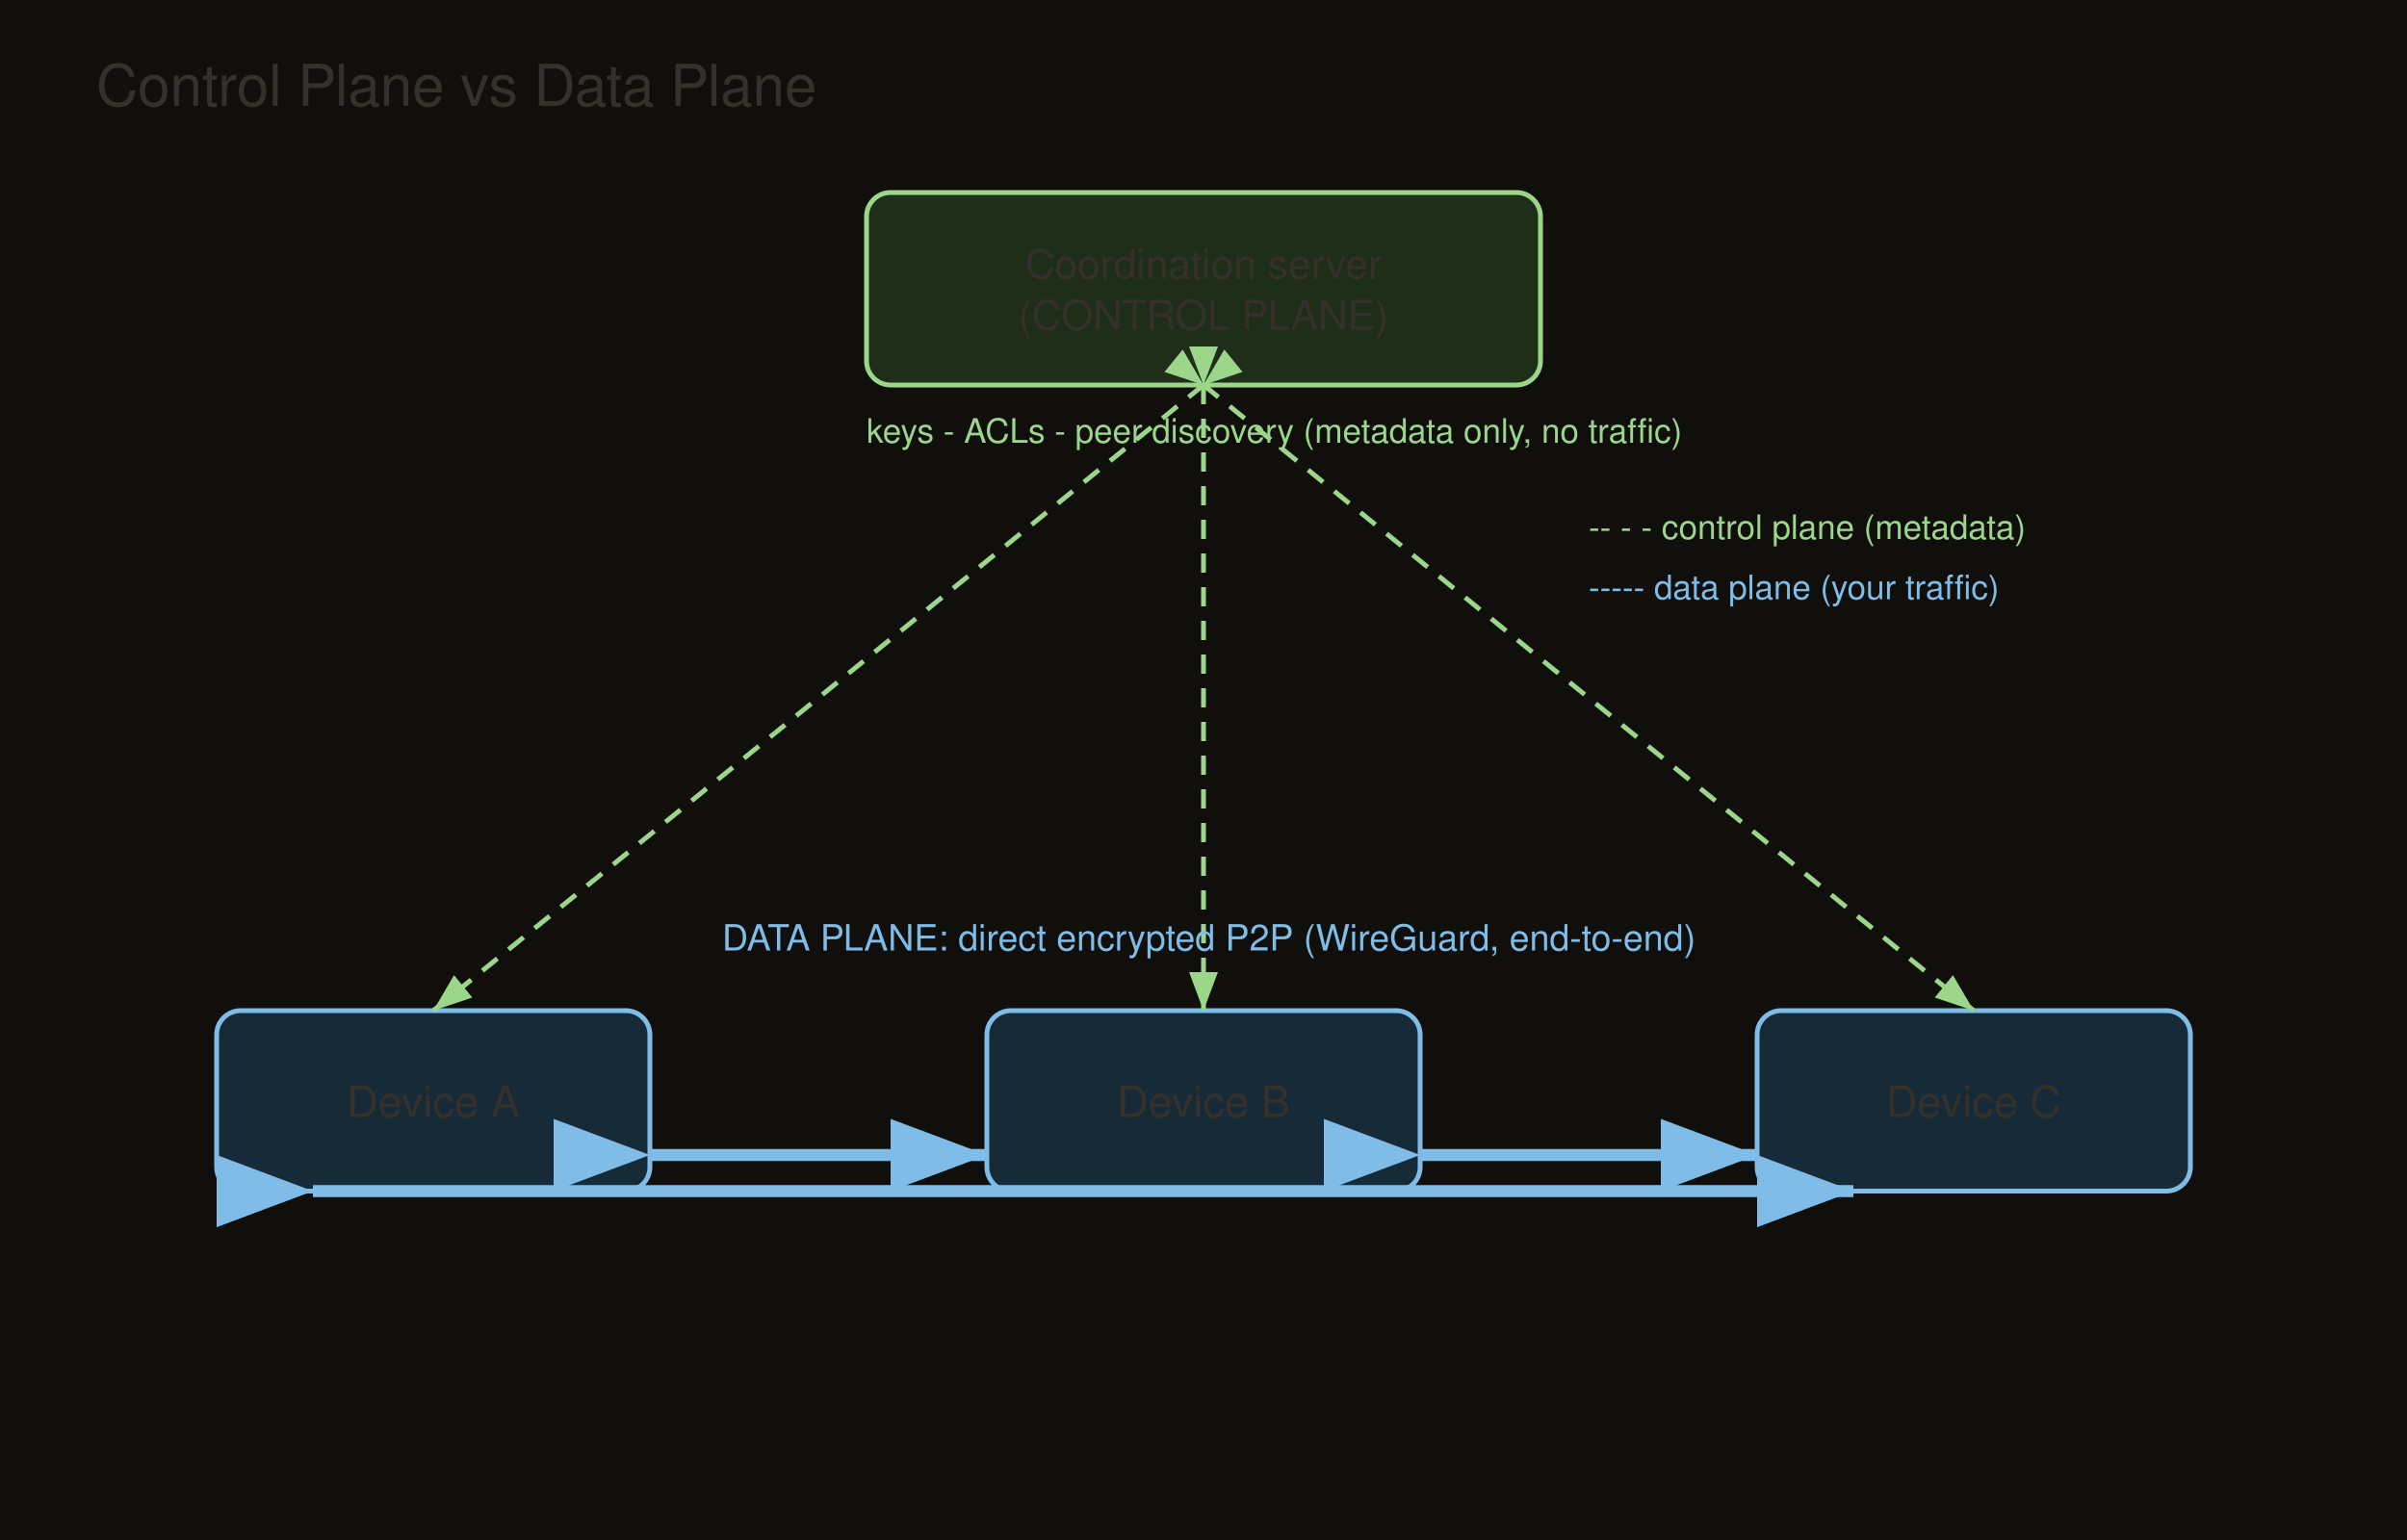
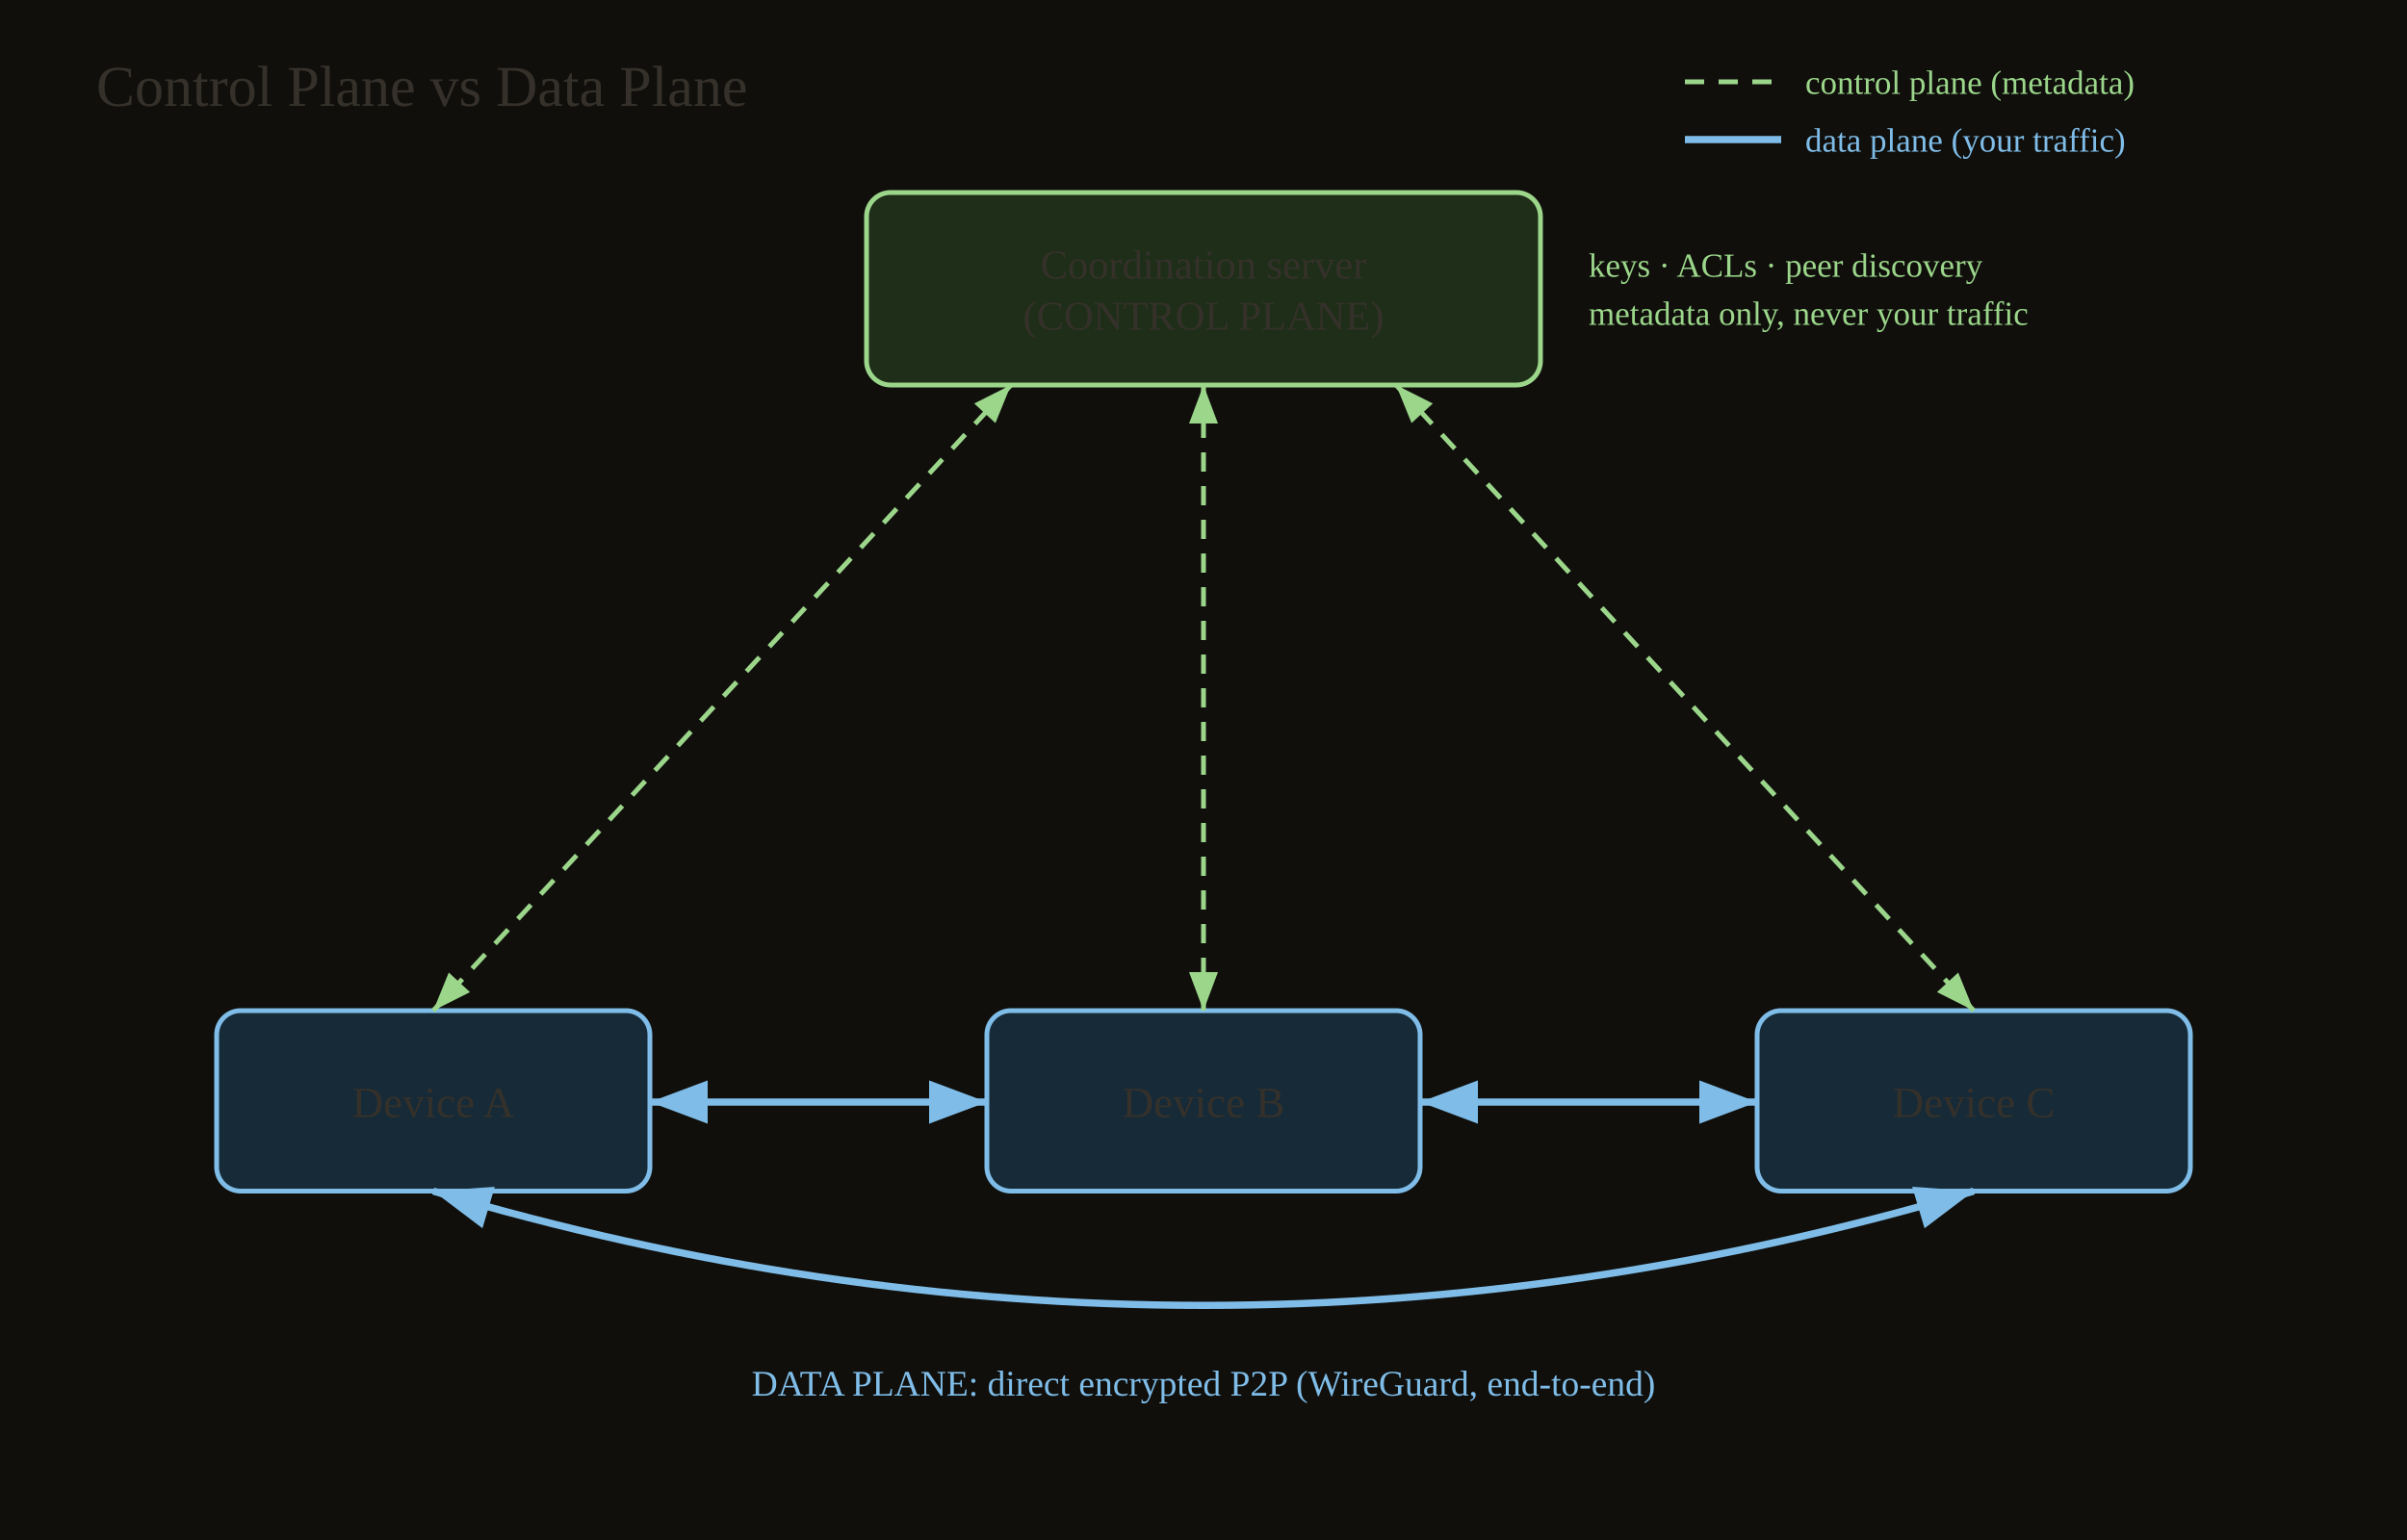
- <svg xmlns="http://www.w3.org/2000/svg" width="1000" height="640" viewBox="0 0 1000 640" font-family="Segoe UI, Helvetica, Arial, sans-serif">
+ <svg xmlns="http://www.w3.org/2000/svg" width="1000" height="640" viewBox="0 0 1000 640" font-family="var(--font-sans, system-ui, -apple-system, sans-serif)">
  <rect width="1000" height="640" fill="var(--c-sunken, #100f0c)" />
  <defs>
-     <marker id="ah_2f9e44" markerWidth="10" markerHeight="10" refX="8" refY="3" orient="auto" markerUnits="strokeWidth">
+     <marker id="ah_2f9e44" markerWidth="10" markerHeight="10" refX="8" refY="3" orient="auto-start-reverse" markerUnits="strokeWidth">
      <path d="M0,0 L8,3 L0,6 Z" fill="var(--c-hue-green, #9bd68a)" />
    </marker>
-     <marker id="ah_1971c2" markerWidth="10" markerHeight="10" refX="8" refY="3" orient="auto" markerUnits="strokeWidth">
+     <marker id="ah_1971c2" markerWidth="10" markerHeight="10" refX="8" refY="3" orient="auto-start-reverse" markerUnits="strokeWidth">
      <path d="M0,0 L8,3 L0,6 Z" fill="var(--c-hue-blue, #7fbde8)" />
    </marker>
  </defs>
  <rect x="360" y="80" width="280" height="80" rx="10" fill="var(--c-tint-green, #1e2e18)" fill-opacity="1.0" stroke="var(--c-hue-green, #9bd68a)" stroke-width="2" />
  <rect x="90" y="420" width="180" height="75" rx="10" fill="var(--c-tint-blue, #162a38)" fill-opacity="1.0" stroke="var(--c-hue-blue, #7fbde8)" stroke-width="2" />
  <rect x="410" y="420" width="180" height="75" rx="10" fill="var(--c-tint-blue, #162a38)" fill-opacity="1.0" stroke="var(--c-hue-blue, #7fbde8)" stroke-width="2" />
  <rect x="730" y="420" width="180" height="75" rx="10" fill="var(--c-tint-blue, #162a38)" fill-opacity="1.0" stroke="var(--c-hue-blue, #7fbde8)" stroke-width="2" />
-   <line x1="500" y1="160" x2="180" y2="420" stroke="var(--c-hue-green, #9bd68a)" stroke-width="2" stroke-dasharray="8 6" marker-start="url(#ah_2f9e44)" marker-end="url(#ah_2f9e44)" />
+   <line x1="420" y1="160" x2="180" y2="420" stroke="var(--c-hue-green, #9bd68a)" stroke-width="2" stroke-dasharray="8 6" marker-start="url(#ah_2f9e44)" marker-end="url(#ah_2f9e44)" />
  <line x1="500" y1="160" x2="500" y2="420" stroke="var(--c-hue-green, #9bd68a)" stroke-width="2" stroke-dasharray="8 6" marker-start="url(#ah_2f9e44)" marker-end="url(#ah_2f9e44)" />
-   <line x1="500" y1="160" x2="820" y2="420" stroke="var(--c-hue-green, #9bd68a)" stroke-width="2" stroke-dasharray="8 6" marker-start="url(#ah_2f9e44)" marker-end="url(#ah_2f9e44)" />
-   <line x1="270" y1="480" x2="410" y2="480" stroke="var(--c-hue-blue, #7fbde8)" stroke-width="5" marker-start="url(#ah_1971c2)" marker-end="url(#ah_1971c2)" />
-   <line x1="590" y1="480" x2="730" y2="480" stroke="var(--c-hue-blue, #7fbde8)" stroke-width="5" marker-start="url(#ah_1971c2)" marker-end="url(#ah_1971c2)" />
-   <line x1="130" y1="495" x2="770" y2="495" stroke="var(--c-hue-blue, #7fbde8)" stroke-width="5" marker-start="url(#ah_1971c2)" marker-end="url(#ah_1971c2)" />
-   <text x="40" y="44.0" font-size="24" fill="var(--c-text, #35312a)" text-anchor="start">Control Plane  vs  Data Plane</text>
+   <line x1="580" y1="160" x2="820" y2="420" stroke="var(--c-hue-green, #9bd68a)" stroke-width="2" stroke-dasharray="8 6" marker-start="url(#ah_2f9e44)" marker-end="url(#ah_2f9e44)" />
+   <line x1="270" y1="458" x2="410" y2="458" stroke="var(--c-hue-blue, #7fbde8)" stroke-width="3" marker-start="url(#ah_1971c2)" marker-end="url(#ah_1971c2)" />
+   <line x1="590" y1="458" x2="730" y2="458" stroke="var(--c-hue-blue, #7fbde8)" stroke-width="3" marker-start="url(#ah_1971c2)" marker-end="url(#ah_1971c2)" />
+   <path d="M180 495 Q500 590 820 495" fill="none" stroke="var(--c-hue-blue, #7fbde8)" stroke-width="3" marker-start="url(#ah_1971c2)" marker-end="url(#ah_1971c2)" />
+   <text x="40" y="44.0" font-size="24" fill="var(--c-text, #35312a)" text-anchor="start">Control Plane vs Data Plane</text>
  <text x="500.0" y="115.75" font-size="17" fill="var(--c-text, #35312a)" text-anchor="middle">Coordination server</text>
  <text x="500.0" y="137.0" font-size="17" fill="var(--c-text, #35312a)" text-anchor="middle">(CONTROL PLANE)</text>
-   <text x="360" y="184.0" font-size="14" fill="var(--c-hue-green, #9bd68a)" text-anchor="start">keys - ACLs - peer discovery  (metadata only, no traffic)</text>
+   <text x="660" y="115" font-size="14" fill="var(--c-hue-green, #9bd68a)" text-anchor="start">keys · ACLs · peer discovery</text>
+   <text x="660" y="135" font-size="14" fill="var(--c-hue-green, #9bd68a)" text-anchor="start">metadata only, never your traffic</text>
  <text x="180.0" y="464.25" font-size="18" fill="var(--c-text, #35312a)" text-anchor="middle">Device A</text>
  <text x="500.0" y="464.25" font-size="18" fill="var(--c-text, #35312a)" text-anchor="middle">Device B</text>
  <text x="820.0" y="464.25" font-size="18" fill="var(--c-text, #35312a)" text-anchor="middle">Device C</text>
-   <text x="300" y="395.0" font-size="15" fill="var(--c-hue-blue, #7fbde8)" text-anchor="start">DATA PLANE:  direct encrypted P2P (WireGuard, end-to-end)</text>
-   <text x="660" y="224.0" font-size="14" fill="var(--c-hue-green, #9bd68a)" text-anchor="start">-- - -  control plane (metadata)</text>
-   <text x="660" y="249.0" font-size="14" fill="var(--c-hue-blue, #7fbde8)" text-anchor="start">-----  data plane (your traffic)</text>
+   <text x="500" y="580" font-size="15" fill="var(--c-hue-blue, #7fbde8)" text-anchor="middle">DATA PLANE: direct encrypted P2P (WireGuard, end-to-end)</text>
+   <line x1="700" y1="34" x2="740" y2="34" stroke="var(--c-hue-green, #9bd68a)" stroke-width="2" stroke-dasharray="8 6" />
+   <text x="750" y="39" font-size="14" fill="var(--c-hue-green, #9bd68a)" text-anchor="start">control plane (metadata)</text>
+   <line x1="700" y1="58" x2="740" y2="58" stroke="var(--c-hue-blue, #7fbde8)" stroke-width="3" />
+   <text x="750" y="63" font-size="14" fill="var(--c-hue-blue, #7fbde8)" text-anchor="start">data plane (your traffic)</text>
</svg>
